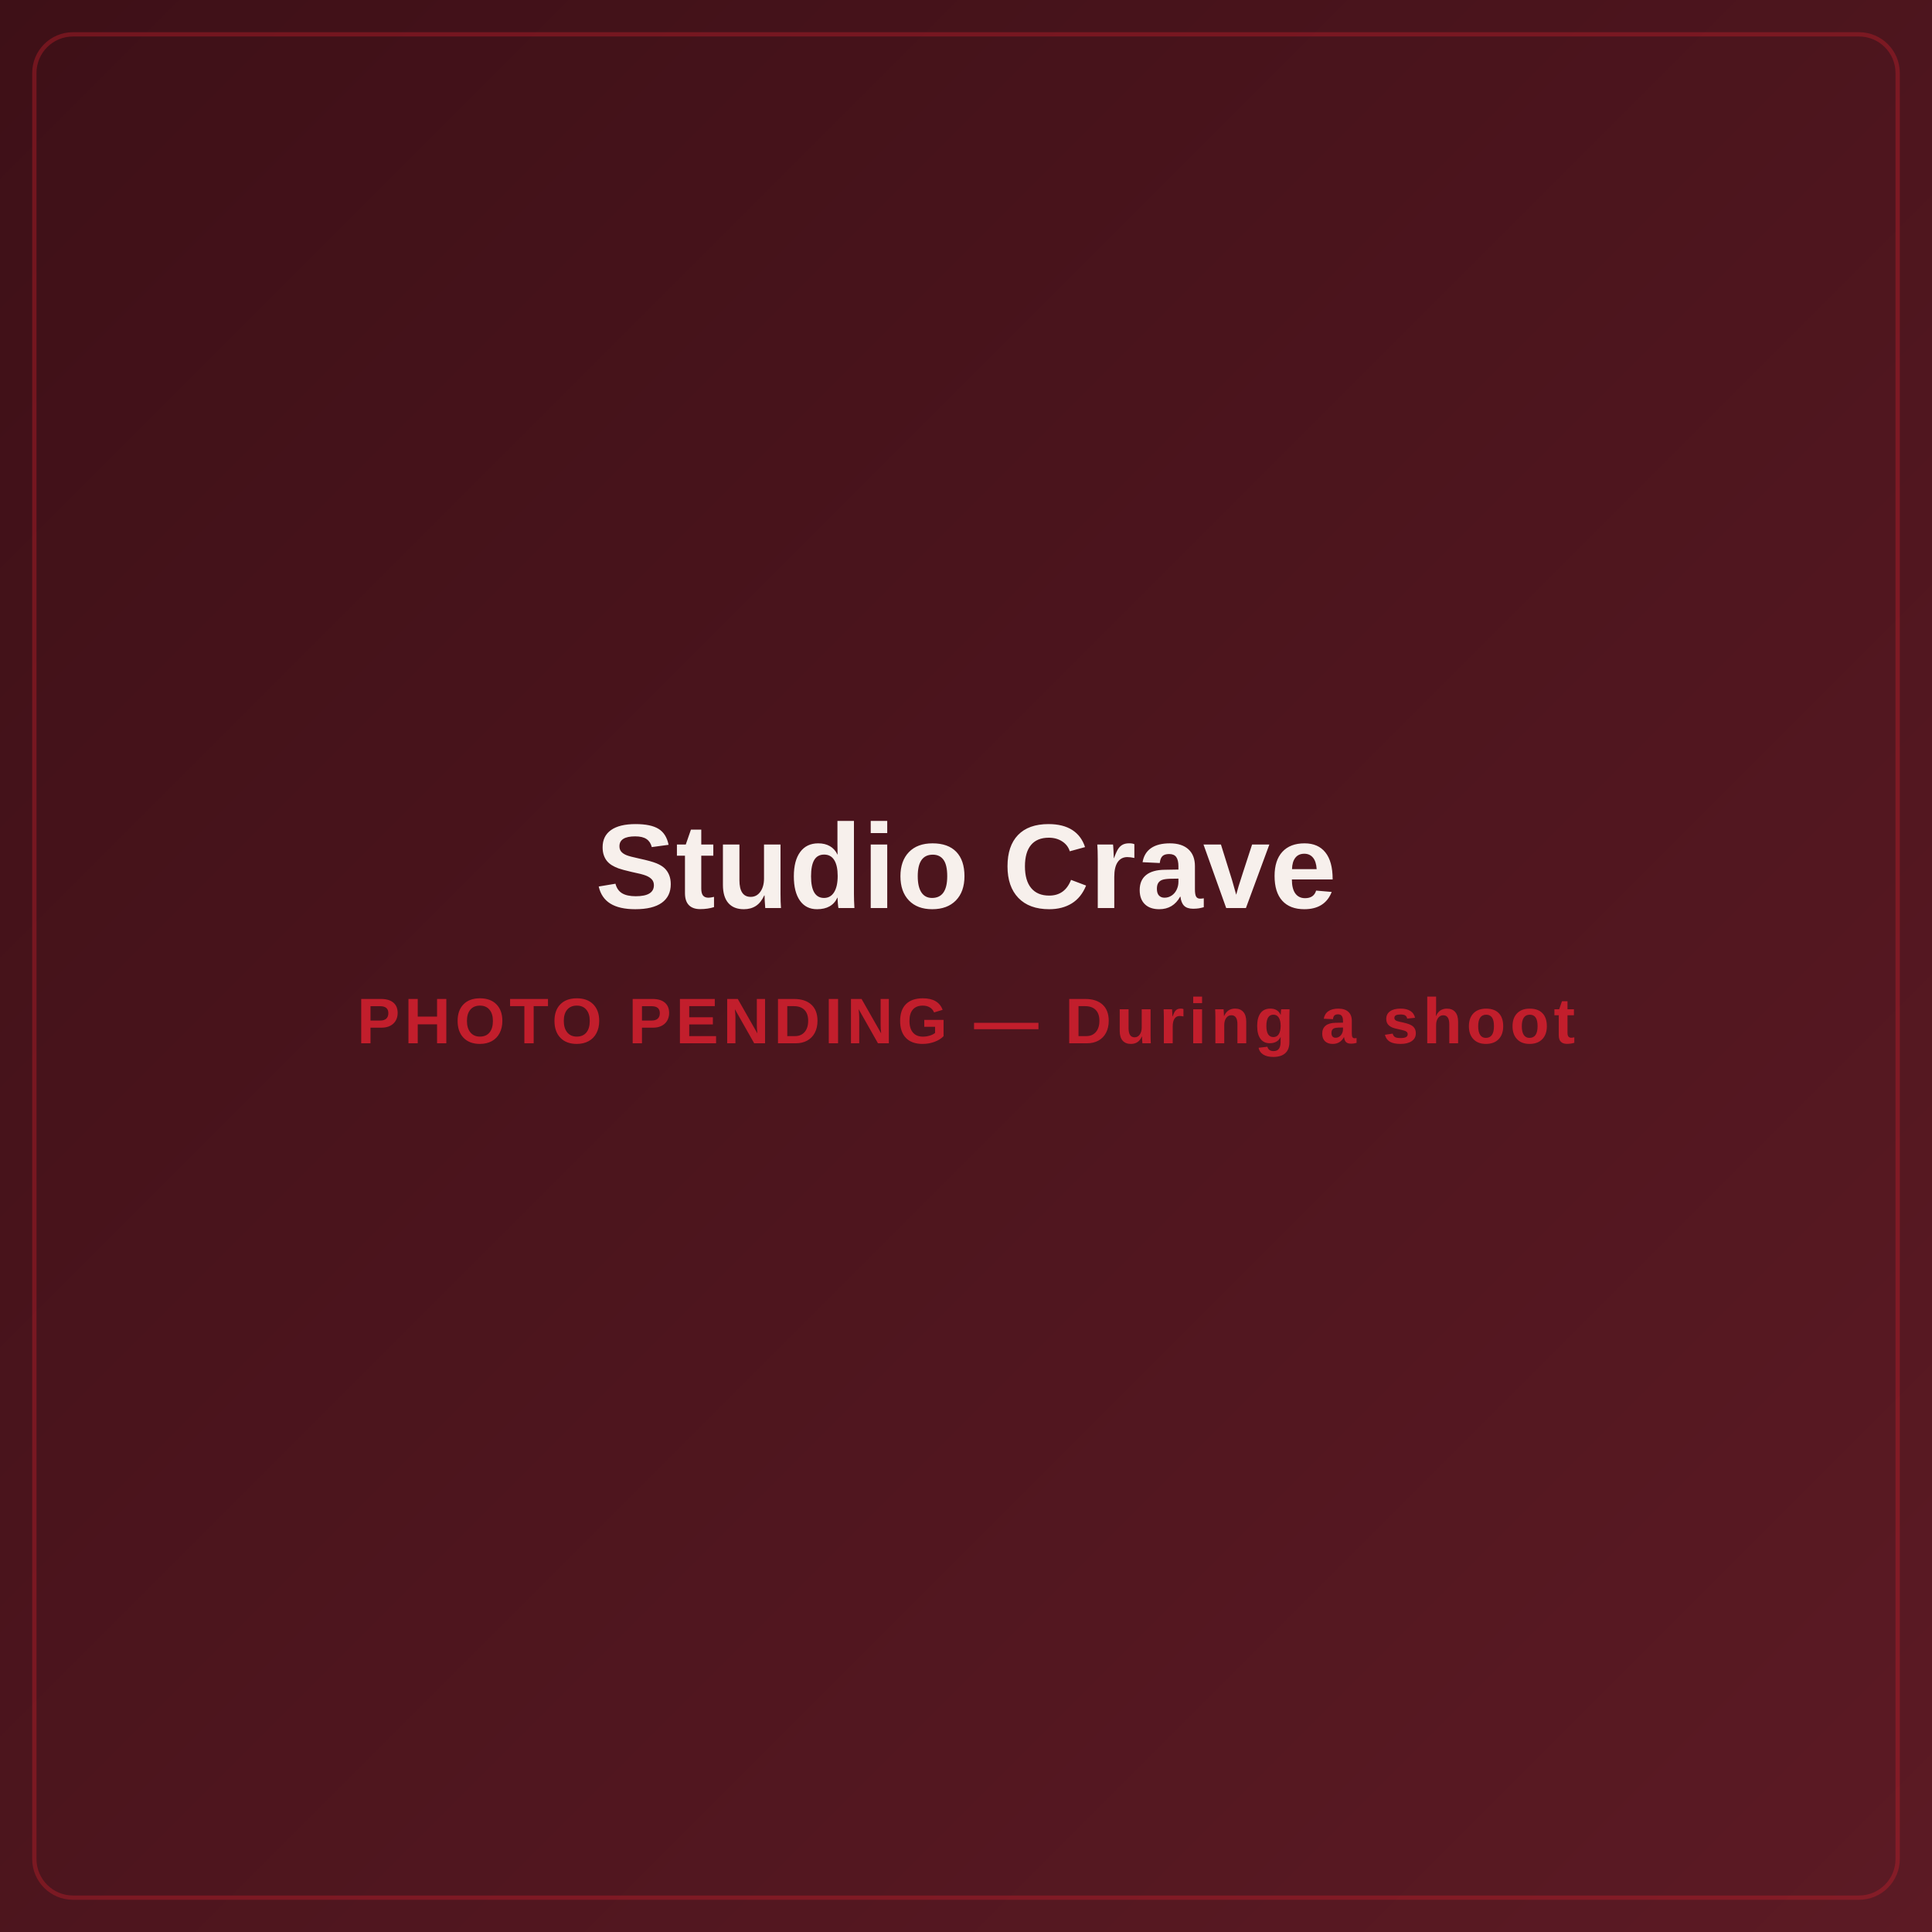
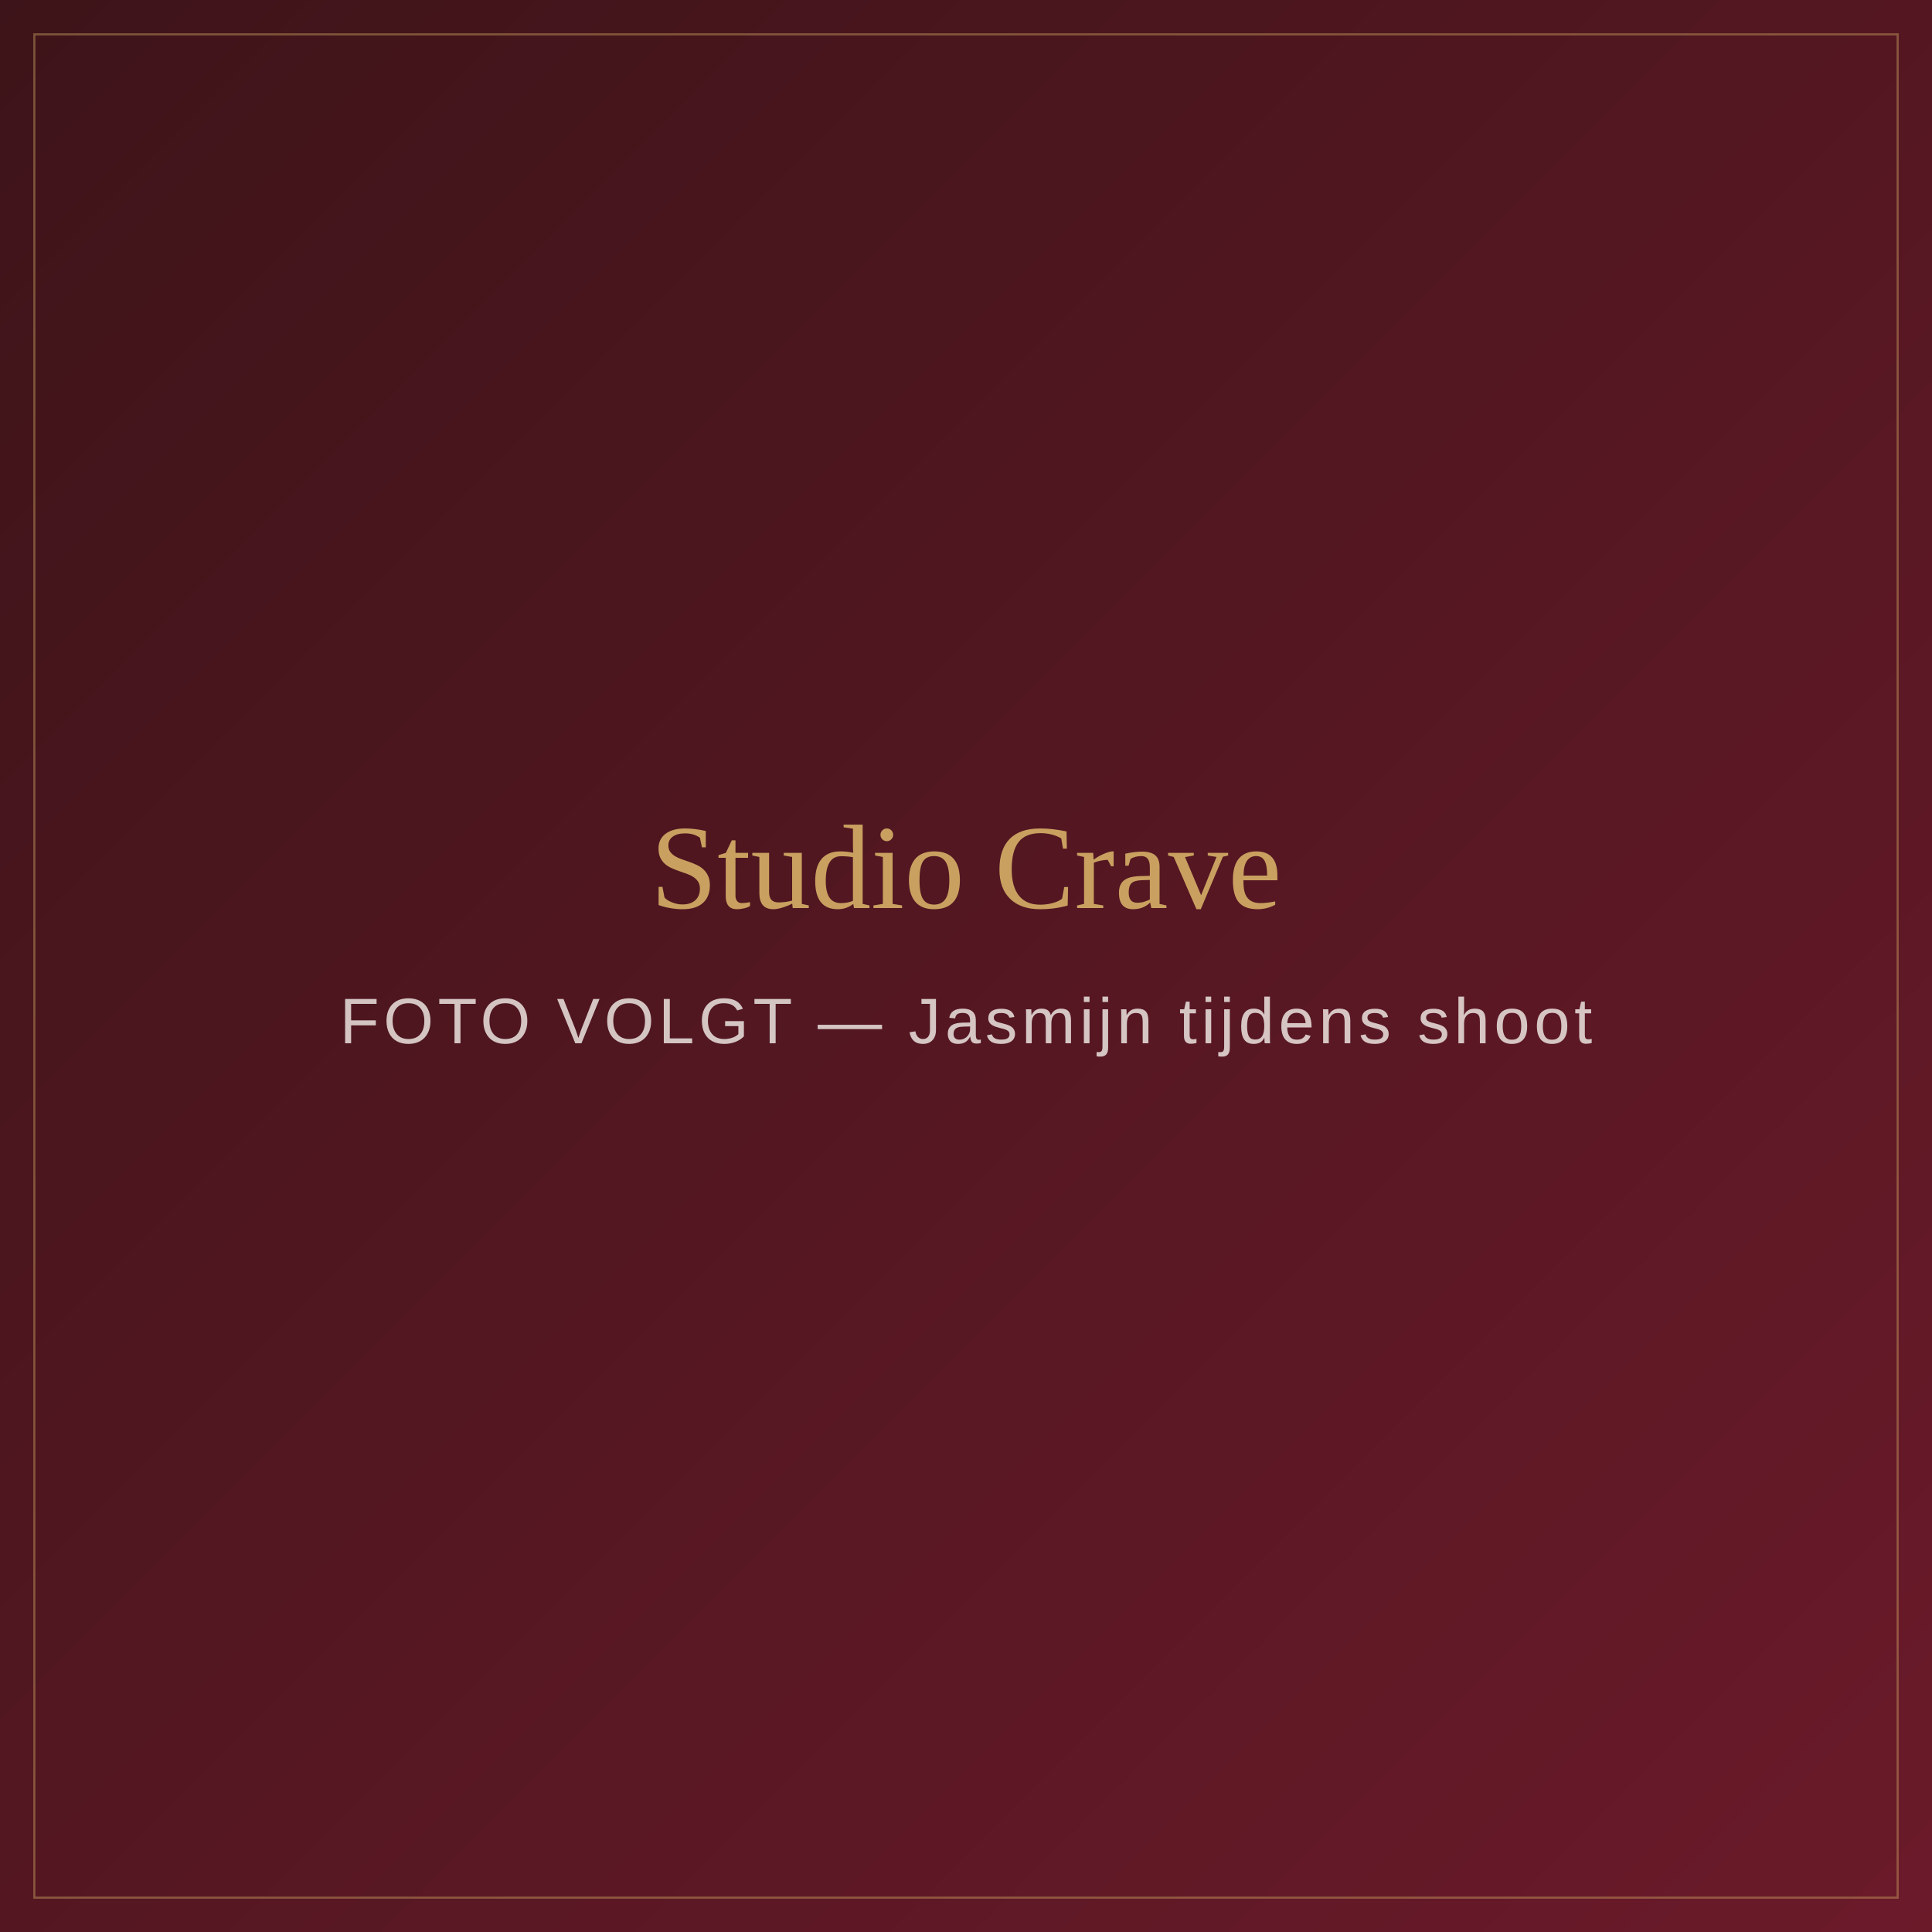
<svg xmlns="http://www.w3.org/2000/svg" width="900" height="900" viewBox="0 0 900 900">
  <defs>
    <linearGradient id="g" x1="0%" y1="0%" x2="100%" y2="100%">
-       <stop offset="0%" stop-color="#3E1017" />
-       <stop offset="100%" stop-color="#5C1A24" />
+       <stop offset="0%" stop-color="#3D1419" />
+       <stop offset="100%" stop-color="#6B1A2A" />
    </linearGradient>
  </defs>
  <rect width="900" height="900" fill="url(#g)" />
-   <rect x="16" y="16" width="868" height="868" fill="none" stroke="#C21E2C" stroke-opacity="0.4" stroke-width="2" rx="18" />
-   <text x="50%" y="47%" text-anchor="middle" font-family="'Barlow Condensed', Arial, sans-serif" font-weight="800" font-size="56" fill="#F7F0EC">Studio Crave</text>
-   <text x="50%" y="54%" text-anchor="middle" font-family="Arial, sans-serif" font-size="30" letter-spacing="2" fill="#C21E2C" font-weight="700">PHOTO PENDING — During a shoot</text>
+   <rect x="16" y="16" width="868" height="868" fill="none" stroke="#C9A060" stroke-opacity="0.45" stroke-width="1" />
+   <text x="50%" y="47%" text-anchor="middle" font-family="Georgia, 'Times New Roman', serif" font-size="56" fill="#C9A060">Studio Crave</text>
+   <text x="50%" y="54%" text-anchor="middle" font-family="Arial, sans-serif" font-size="30" letter-spacing="2" fill="#F5F0EB" fill-opacity="0.8">FOTO VOLGT — Jasmijn tijdens shoot</text>
</svg>
